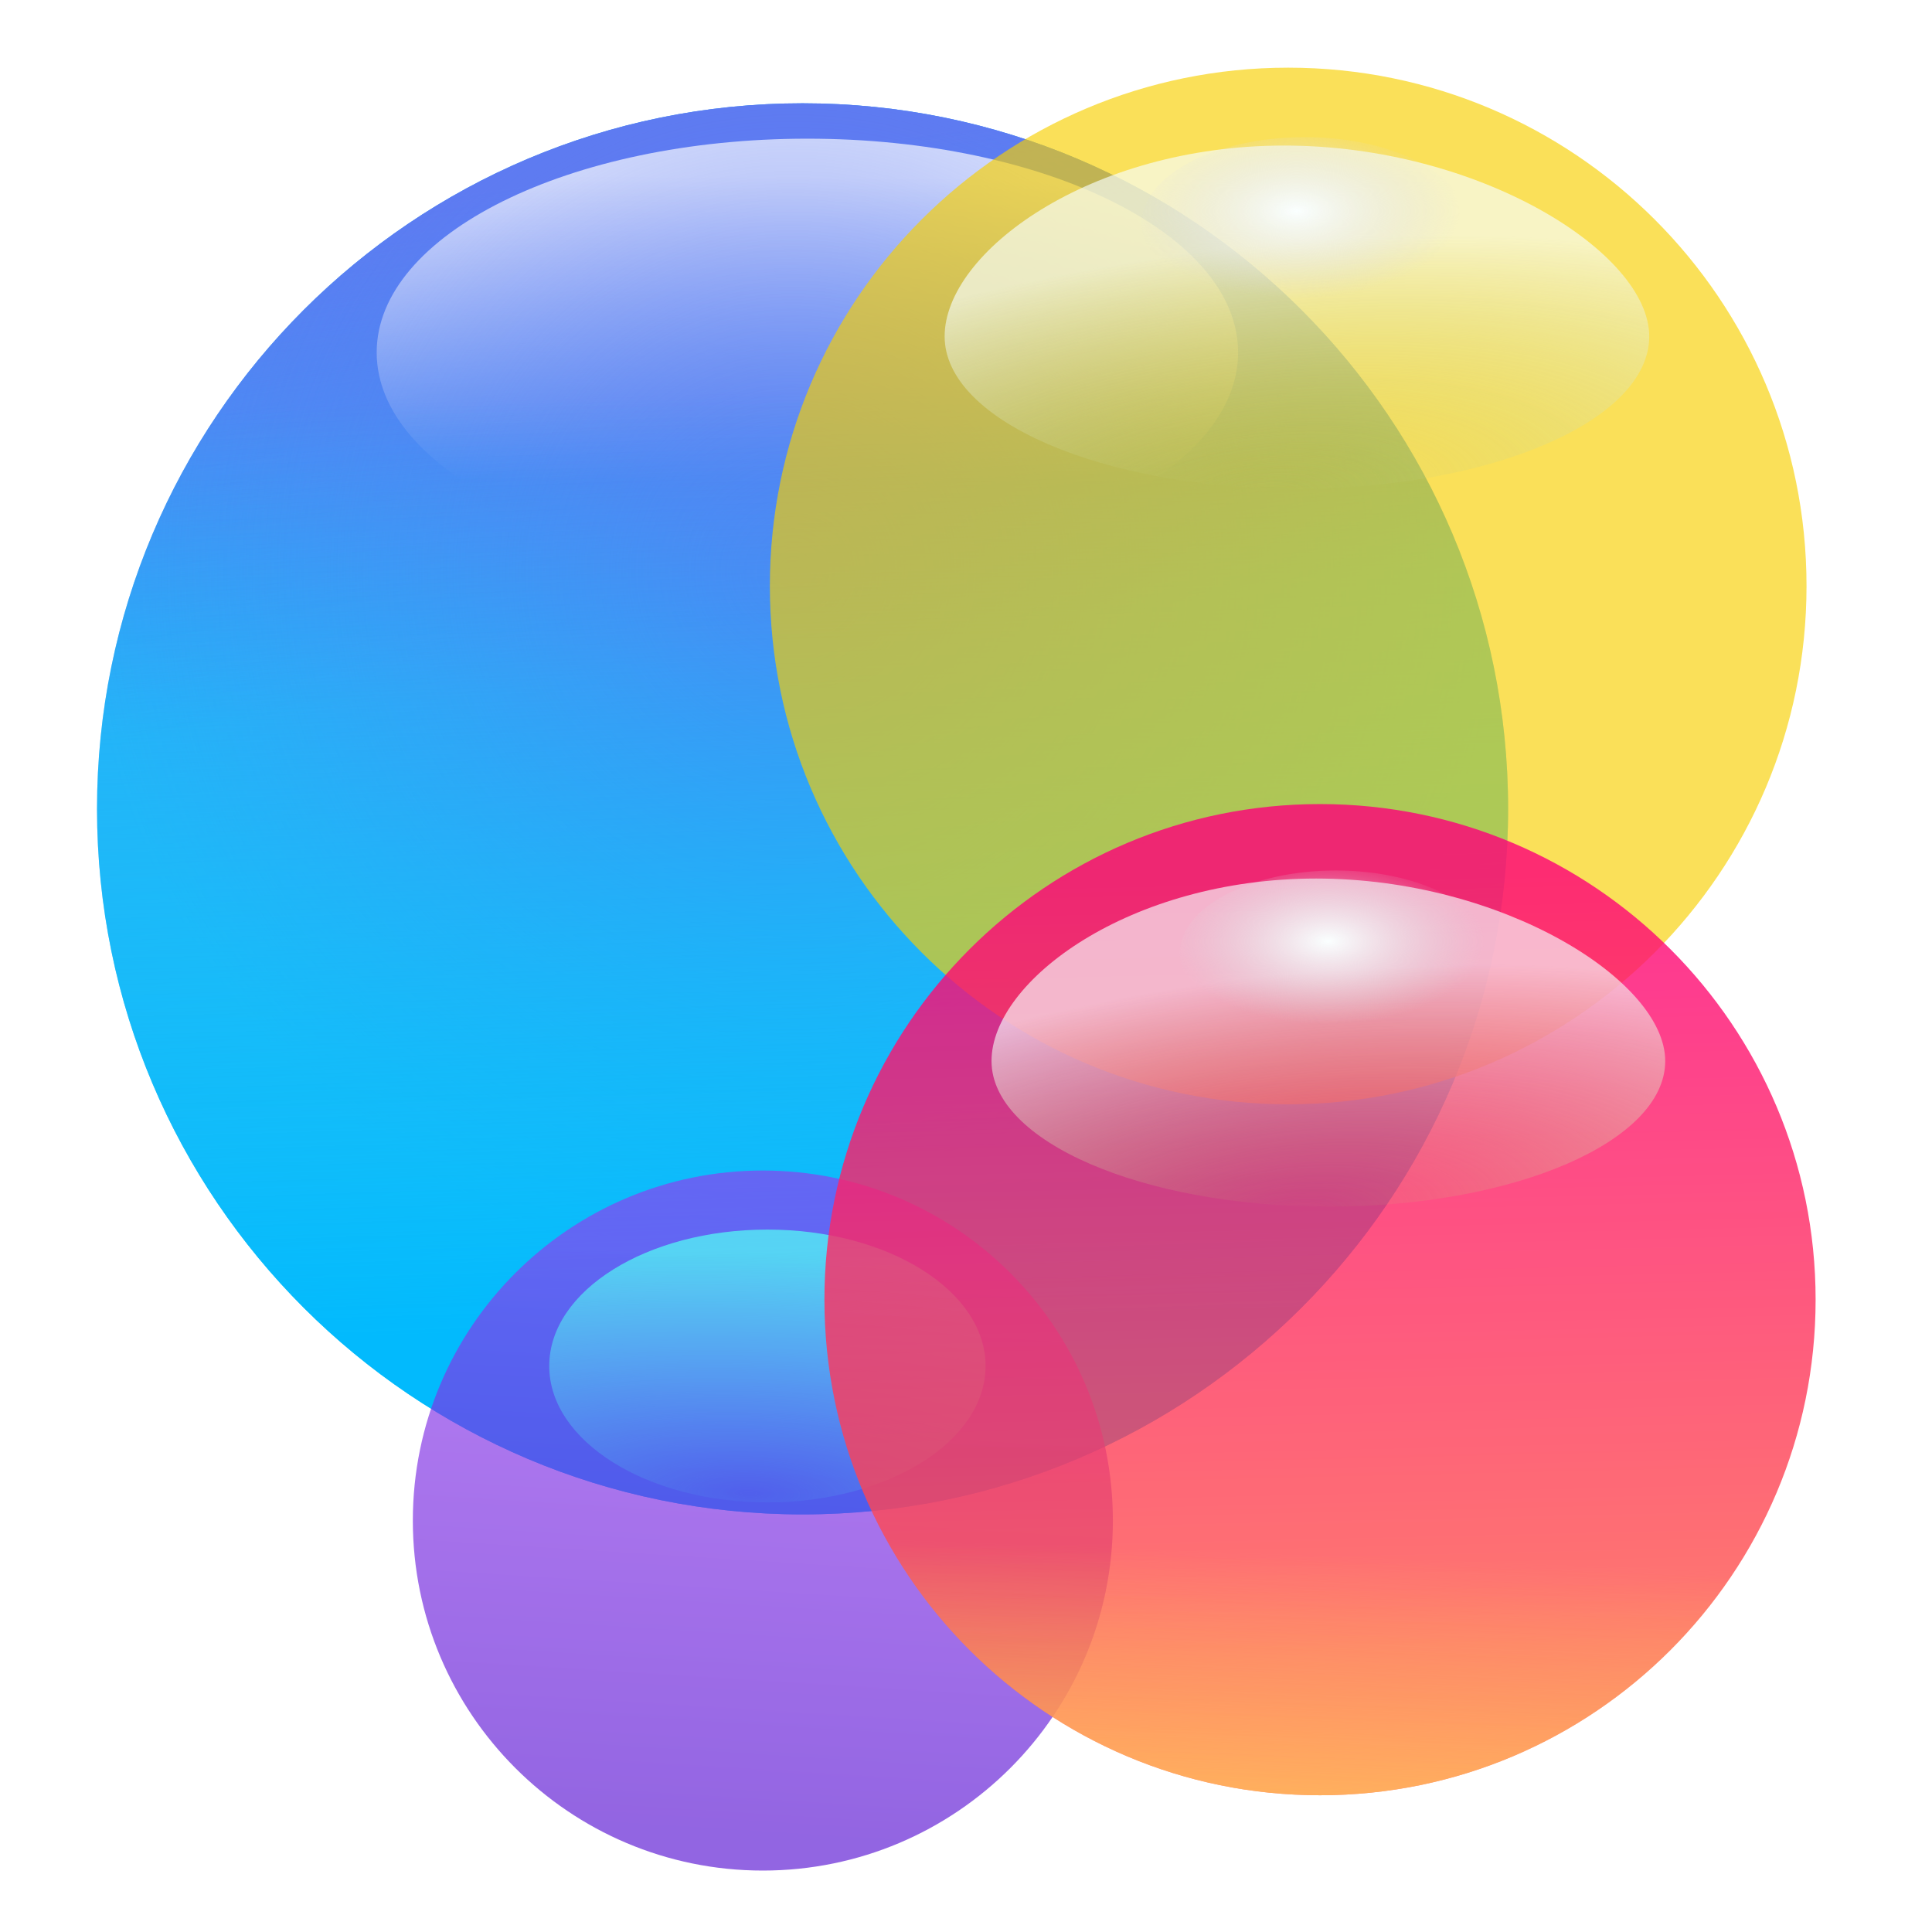
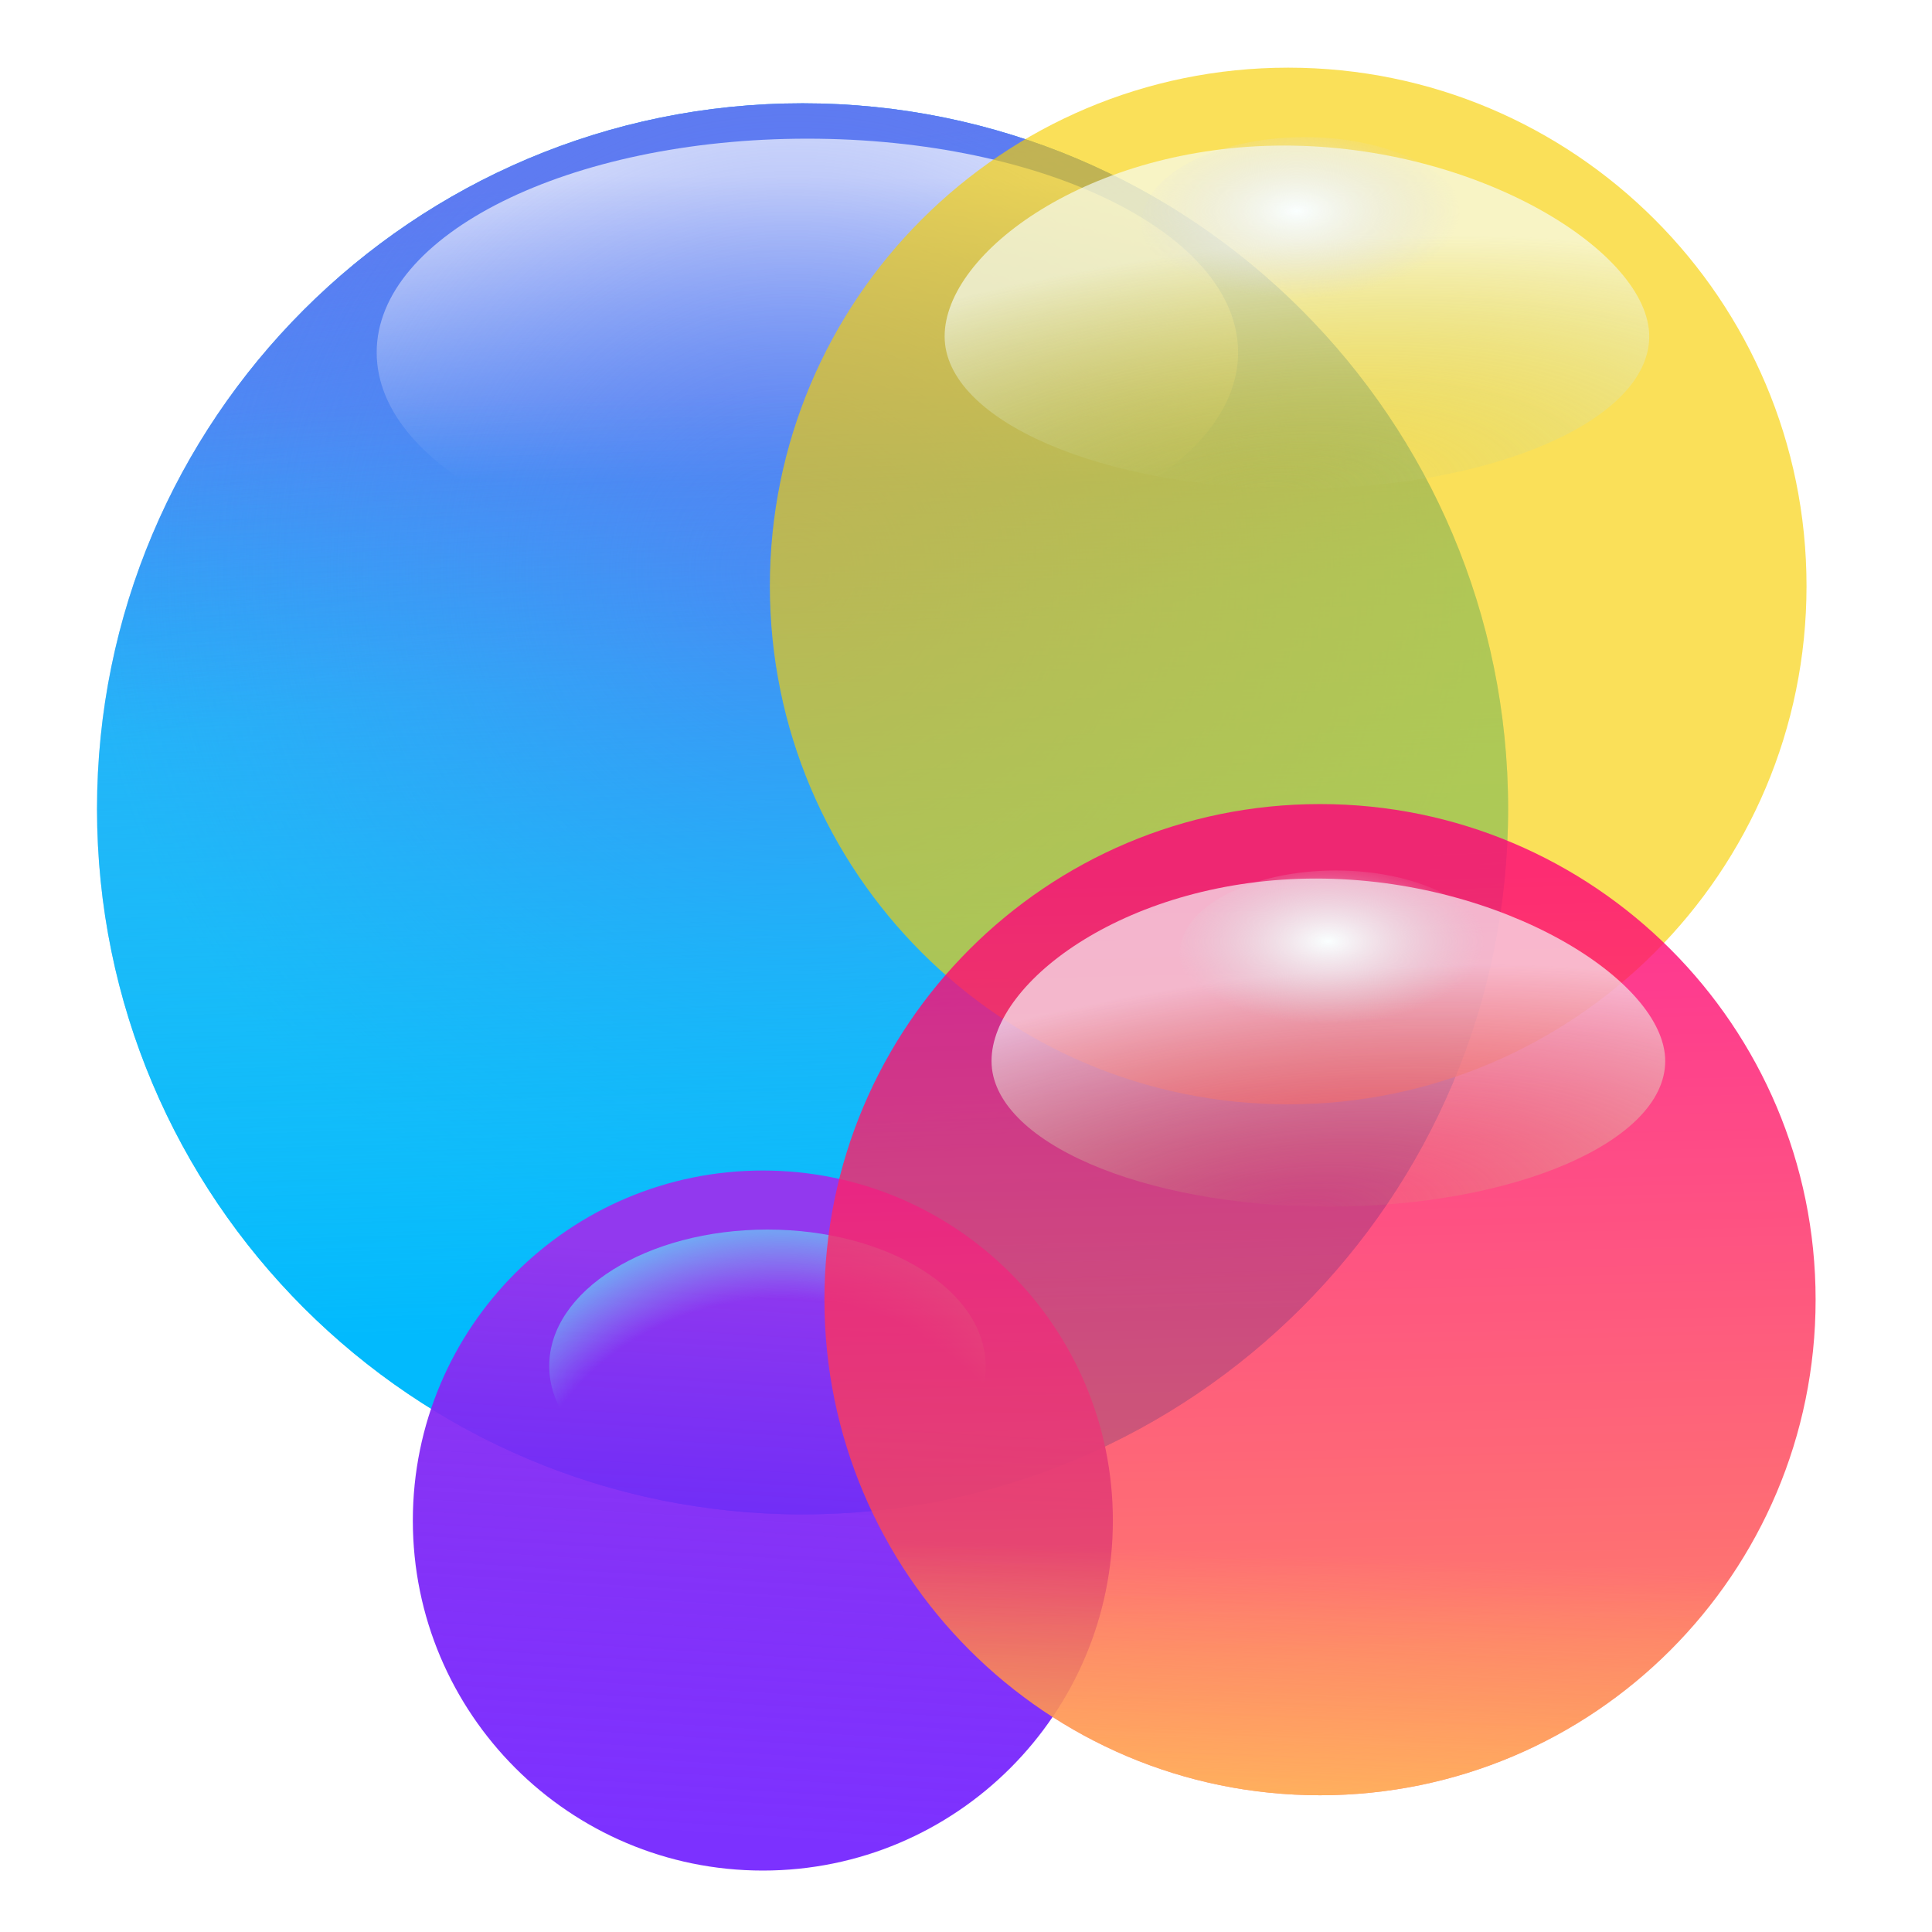
<svg xmlns="http://www.w3.org/2000/svg" xmlns:xlink="http://www.w3.org/1999/xlink" width="128" height="128" viewBox="0 0 33.867 33.867" version="1.1" id="svg958">
  <defs id="defs952">
    <linearGradient id="linearGradient926">
      <stop style="stop-color:#ffbe59;stop-opacity:1;" offset="0" id="stop922" />
      <stop style="stop-color:#ffbe59;stop-opacity:0;" offset="1" id="stop924" />
    </linearGradient>
    <linearGradient id="linearGradient898">
      <stop style="stop-color:#fe0079;stop-opacity:1;" offset="0" id="stop894" />
      <stop style="stop-color:#fe574b;stop-opacity:1" offset="1" id="stop896" />
    </linearGradient>
    <linearGradient id="linearGradient873">
      <stop style="stop-color:#faffff;stop-opacity:1" offset="0" id="stop869" />
      <stop style="stop-color:#d9d8dc;stop-opacity:0;" offset="1" id="stop871" />
    </linearGradient>
    <linearGradient id="linearGradient868">
      <stop style="stop-color:#b4c156;stop-opacity:0" offset="0" id="stop864" />
      <stop style="stop-color:#f7ffff;stop-opacity:1" offset="1" id="stop866" />
    </linearGradient>
    <linearGradient id="linearGradient1124">
      <stop style="stop-color:#8615d3;stop-opacity:1;" offset="0" id="stop1120" />
      <stop style="stop-color:#8615d3;stop-opacity:0;" offset="1" id="stop1122" />
    </linearGradient>
    <linearGradient id="linearGradient1110">
      <stop style="stop-color:#b90fd2;stop-opacity:1;" offset="0" id="stop1106" />
      <stop style="stop-color:#b90fd2;stop-opacity:0;" offset="1" id="stop1108" />
    </linearGradient>
    <linearGradient id="linearGradient1100">
-       <stop style="stop-color:#7eeeee;stop-opacity:0.028" offset="0" id="stop1096" />
-       <stop style="stop-color:#7eeeee;stop-opacity:0.927" offset="1" id="stop1098" />
+       <stop style="stop-color:#7eeeee;stop-opacity:0" offset="0" id="stop1096" />
+       <stop id="stop920" offset="0.7" style="stop-color:#7eeeee;stop-opacity:0" />
+       <stop style="stop-color:#49f8ff;stop-opacity:0.914" offset="1" id="stop1098" />
    </linearGradient>
    <linearGradient id="linearGradient1090">
-       <stop style="stop-color:#5812d2;stop-opacity:1;" offset="0" id="stop1086" />
+       <stop style="stop-color:#5f03ff;stop-opacity:0.815" offset="0" id="stop1086" />
      <stop style="stop-color:#9239ee;stop-opacity:1" offset="1" id="stop1088" />
    </linearGradient>
    <linearGradient id="linearGradient1078">
      <stop style="stop-color:#02bafd;stop-opacity:1;" offset="0" id="stop1074" />
      <stop style="stop-color:#02bafd;stop-opacity:0;" offset="1" id="stop1076" />
    </linearGradient>
    <linearGradient id="linearGradient1056">
      <stop id="stop1052" offset="0" style="stop-color:#5e7bf1;stop-opacity:0.883" />
      <stop id="stop1054" offset="1" style="stop-color:#5e7bf1;stop-opacity:0;" />
    </linearGradient>
    <linearGradient id="linearGradient1034">
      <stop style="stop-color:#5e7bf1;stop-opacity:1;" offset="0" id="stop1030" />
      <stop style="stop-color:#5e7bf1;stop-opacity:0;" offset="1" id="stop1032" />
    </linearGradient>
    <linearGradient id="linearGradient1024">
      <stop style="stop-color:#ffffff;stop-opacity:1;" offset="0" id="stop1020" />
      <stop style="stop-color:#ffffff;stop-opacity:0;" offset="1" id="stop1022" />
    </linearGradient>
    <linearGradient id="linearGradient1014">
      <stop style="stop-color:#2aa3f9;stop-opacity:1;" offset="0" id="stop1010" />
      <stop style="stop-color:#4ad0ee;stop-opacity:1" offset="1" id="stop1012" />
    </linearGradient>
    <linearGradient xlink:href="#linearGradient1014" id="linearGradient1016" x1="-0.331" y1="265.368" x2="2.551" y2="280.062" gradientUnits="userSpaceOnUse" />
    <linearGradient xlink:href="#linearGradient1024" id="linearGradient1026" x1="0.661" y1="263.824" x2="0.614" y2="269.337" gradientUnits="userSpaceOnUse" gradientTransform="matrix(1,0,0,0.8159509,0,48.4277)" />
    <linearGradient xlink:href="#linearGradient1034" id="linearGradient1036" x1="-0.945" y1="263.573" x2="-4.1485015e-07" y2="270.801" gradientUnits="userSpaceOnUse" />
    <radialGradient xlink:href="#linearGradient1056" id="radialGradient1050" cx="1.11" cy="269.479" fx="1.11" fy="269.479" r="10.371" gradientUnits="userSpaceOnUse" />
    <linearGradient xlink:href="#linearGradient1078" id="linearGradient1080" x1="1.181" y1="280.534" x2="0.756" y2="266.833" gradientUnits="userSpaceOnUse" />
    <linearGradient xlink:href="#linearGradient1090" id="linearGradient1092" x1="-16.103" y1="300.608" x2="-15.568" y2="292.122" gradientUnits="userSpaceOnUse" />
-     <radialGradient xlink:href="#linearGradient1100" id="radialGradient1102" cx="-15.799" cy="297.121" fx="-15.799" fy="297.121" r="3.207" gradientTransform="matrix(3.729412,0.09276932,-0.02745979,1.10391,51.17547,-30.93235)" gradientUnits="userSpaceOnUse" />
    <linearGradient xlink:href="#linearGradient1110" id="linearGradient1112" x1="-15.702" y1="296.8" x2="-15.769" y2="292.39" gradientUnits="userSpaceOnUse" />
    <linearGradient xlink:href="#linearGradient1124" id="linearGradient1126" x1="-16.638" y1="302.546" x2="-16.37" y2="299.005" gradientUnits="userSpaceOnUse" />
    <radialGradient xlink:href="#linearGradient868" id="radialGradient870" cx="-31.188" cy="275.389" fx="-31.188" fy="275.389" r="7.619" gradientUnits="userSpaceOnUse" gradientTransform="matrix(1.384167,-0.1282909,-0.01780752,0.4932834,16.31785,129.3822)" />
    <radialGradient xlink:href="#linearGradient873" id="radialGradient875" cx="-31.242" cy="264.824" fx="-31.242" fy="264.824" r="2.398" gradientTransform="matrix(1,0,0,0.5320197,0,124.0986)" gradientUnits="userSpaceOnUse" />
    <radialGradient xlink:href="#linearGradient868" id="radialGradient890" gradientUnits="userSpaceOnUse" gradientTransform="matrix(1.384167,-0.1282909,-0.01780752,0.4932834,16.31785,129.3822)" cx="-31.188" cy="275.389" fx="-31.188" fy="275.389" r="7.619" />
    <radialGradient xlink:href="#linearGradient873" id="radialGradient892" gradientUnits="userSpaceOnUse" gradientTransform="matrix(1,0,0,0.5320197,0,124.0986)" cx="-31.242" cy="264.824" fx="-31.242" fy="264.824" r="2.398" />
    <linearGradient xlink:href="#linearGradient898" id="linearGradient900" x1="-31.426" y1="264.027" x2="-31.155" y2="275.882" gradientUnits="userSpaceOnUse" />
    <linearGradient xlink:href="#linearGradient926" id="linearGradient928" x1="-31.123" y1="278.223" x2="-30.98" y2="274.449" gradientUnits="userSpaceOnUse" />
+     <radialGradient xlink:href="#linearGradient1100" id="radialGradient918" gradientUnits="userSpaceOnUse" gradientTransform="matrix(1.778326,0,2.5733192e-8,1.697081,12.42994,-209.1333)" cx="-15.665" cy="297.971" fx="-15.665" fy="297.971" r="3.207" />
  </defs>
  <g id="layer1" transform="translate(0,-263.1333)">
    <ellipse r="5.145" style="fill:url(#linearGradient1112);fill-opacity:1;stroke-width:0.279" id="ellipse1114" cx="-15.702" cy="295.998" />
    <ellipse r="5.145" style="fill:url(#linearGradient1112);fill-opacity:1;stroke-width:0.279" id="ellipse1118" cx="-15.702" cy="295.998" />
-     <g id="g949" transform="matrix(1.192549,0,0,1.192549,59.98686,-49.18022)">
-       <g transform="translate(-39.75634,0.8018086)" id="g1138">
-         <circle style="fill:url(#linearGradient1016);fill-opacity:1;stroke-width:0.273" id="path1008" cx="1.252" cy="272.975" r="10.371" />
-         <circle r="10.371" cy="272.975" cx="1.252" id="circle1028" style="fill:url(#linearGradient1036);fill-opacity:1;stroke-width:0.273" />
-         <ellipse style="fill:url(#linearGradient1026);fill-opacity:1;stroke-width:0.239" id="path1018" cx="1.323" cy="266.266" rx="6.331" ry="3.142" />
-         <circle style="fill:url(#radialGradient1050);fill-opacity:1;stroke-width:0.273" id="circle1048" cx="1.252" cy="272.975" r="10.371" />
-         <circle r="10.371" cy="272.975" cx="1.252" id="circle1072" style="fill:url(#linearGradient1080);fill-opacity:1;stroke-width:0.273" />
-       </g>
-       <g transform="translate(-23.38608,-11.75986)" style="opacity:0.65" id="g1131">
-         <circle style="fill:url(#linearGradient1092);fill-opacity:1;stroke-width:0.279" id="path1084" cx="-15.702" cy="295.998" r="5.145" />
-         <ellipse style="fill:url(#radialGradient1102);fill-opacity:1;stroke-width:0.265" id="path1094" cx="-15.635" cy="293.726" rx="3.207" ry="2.005" />
-         <circle cy="295.998" cx="-15.702" id="circle1104" style="fill:url(#linearGradient1126);fill-opacity:1;stroke-width:0.279" r="0" />
-       </g>
-       <g id="g880">
-         <circle style="opacity:0.65;fill:#f7d000;fill-opacity:1;stroke-width:0.324" id="path1164" cx="-31.366" cy="270.501" r="7.619" />
-         <path style="opacity:0.65;fill:url(#radialGradient870);fill-opacity:1;stroke-width:0.165" d="m -31.426,264.027 c -2.86,-5e-5 -4.99,1.569 -4.99,2.805 -7.3e-5,1.236 2.318,2.239 5.179,2.239 2.86,-5e-5 5.178,-1.002 5.178,-2.239 6e-5,-1.236 -2.507,-2.805 -5.367,-2.805 z" id="circle862" />
-         <ellipse style="fill:url(#radialGradient875);fill-opacity:1;stroke:none;stroke-width:1.5;stroke-linecap:round;stroke-linejoin:round;stroke-miterlimit:4;stroke-dasharray:none;stroke-opacity:1" id="path867" cx="-31.124" cy="265.179" rx="2.398" ry="1.276" />
-       </g>
-       <g transform="matrix(0.9561484,0,0,0.9561484,-0.9077112,22.35222)" id="g888">
-         <circle r="7.619" cy="270.501" cx="-31.366" id="circle882" style="opacity:0.803;fill:url(#linearGradient900);fill-opacity:1;stroke-width:0.324" />
-         <path id="path884" d="m -31.426,264.027 c -2.86,-5e-5 -4.99,1.569 -4.99,2.805 -7.3e-5,1.236 2.318,2.239 5.179,2.239 2.86,-5e-5 5.178,-1.002 5.178,-2.239 6e-5,-1.236 -2.507,-2.805 -5.367,-2.805 z" style="opacity:0.65;fill:url(#radialGradient890);fill-opacity:1;stroke-width:0.165" />
-         <ellipse ry="1.276" rx="2.398" cy="265.179" cx="-31.124" id="ellipse886" style="fill:url(#radialGradient892);fill-opacity:1;stroke:none;stroke-width:1.5;stroke-linecap:round;stroke-linejoin:round;stroke-miterlimit:4;stroke-dasharray:none;stroke-opacity:1" />
-         <circle style="opacity:0.803;fill:url(#linearGradient928);fill-opacity:1;stroke-width:0.324" id="circle920" cx="-31.366" cy="270.501" r="7.619" />
-       </g>
+     <g id="g1138" transform="matrix(1.192549,0,0,1.192549,12.57546,-48.22402)">
+       <circle r="10.371" cy="272.975" cx="1.252" id="path1008" style="fill:url(#linearGradient1016);fill-opacity:1;stroke-width:0.273" />
+       <circle style="fill:url(#linearGradient1036);fill-opacity:1;stroke-width:0.273" id="circle1028" cx="1.252" cy="272.975" r="10.371" />
+       <ellipse ry="3.142" rx="6.331" cy="266.266" cx="1.323" id="path1018" style="fill:url(#linearGradient1026);fill-opacity:1;stroke-width:0.239" />
+       <circle r="10.371" cy="272.975" cx="1.252" id="circle1048" style="fill:url(#radialGradient1050);fill-opacity:1;stroke-width:0.273" />
+       <circle style="fill:url(#linearGradient1080);fill-opacity:1;stroke-width:0.273" id="circle1072" cx="1.252" cy="272.975" r="10.371" />
+     </g>
+     <g id="g1131" style="opacity:1" transform="matrix(1.192549,0,0,1.192549,32.0978,-63.20443)">
+       <circle r="5.145" cy="295.998" cx="-15.702" id="path1084" style="fill:url(#linearGradient1092);fill-opacity:1;stroke-width:0.279" />
+       <ellipse ry="2.005" rx="3.207" cy="293.726" cx="-15.635" id="path1094" style="fill:url(#radialGradient918);fill-opacity:1;stroke-width:0.265" />
+       <circle r="0" style="fill:url(#linearGradient1126);fill-opacity:1;stroke-width:0.279" id="circle1104" cx="-15.702" cy="295.998" />
+     </g>
+     <g id="g880" transform="matrix(1.192549,0,0,1.192549,59.98686,-49.18022)">
+       <circle r="7.619" cy="270.501" cx="-31.366" id="path1164" style="opacity:0.65;fill:#f7d000;fill-opacity:1;stroke-width:0.324" />
+       <path id="circle862" d="m -31.426,264.027 c -2.86,-5e-5 -4.99,1.569 -4.99,2.805 -7.3e-5,1.236 2.318,2.239 5.179,2.239 2.86,-5e-5 5.178,-1.002 5.178,-2.239 6e-5,-1.236 -2.507,-2.805 -5.367,-2.805 z" style="opacity:0.65;fill:url(#radialGradient870);fill-opacity:1;stroke-width:0.165" />
+       <ellipse ry="1.276" rx="2.398" cy="265.179" cx="-31.124" id="path867" style="fill:url(#radialGradient875);fill-opacity:1;stroke:none;stroke-width:1.5;stroke-linecap:round;stroke-linejoin:round;stroke-miterlimit:4;stroke-dasharray:none;stroke-opacity:1" />
+     </g>
+     <g id="g888" transform="matrix(1.140254,0,0,1.140254,58.90437,-22.52409)">
+       <circle style="opacity:0.803;fill:url(#linearGradient900);fill-opacity:1;stroke-width:0.324" id="circle882" cx="-31.366" cy="270.501" r="7.619" />
+       <path style="opacity:0.65;fill:url(#radialGradient890);fill-opacity:1;stroke-width:0.165" d="m -31.426,264.027 c -2.86,-5e-5 -4.99,1.569 -4.99,2.805 -7.3e-5,1.236 2.318,2.239 5.179,2.239 2.86,-5e-5 5.178,-1.002 5.178,-2.239 6e-5,-1.236 -2.507,-2.805 -5.367,-2.805 z" id="path884" />
+       <ellipse style="fill:url(#radialGradient892);fill-opacity:1;stroke:none;stroke-width:1.5;stroke-linecap:round;stroke-linejoin:round;stroke-miterlimit:4;stroke-dasharray:none;stroke-opacity:1" id="ellipse886" cx="-31.124" cy="265.179" rx="2.398" ry="1.276" />
+       <circle r="7.619" cy="270.501" cx="-31.366" id="circle920" style="opacity:0.803;fill:url(#linearGradient928);fill-opacity:1;stroke-width:0.324" />
    </g>
  </g>
</svg>
